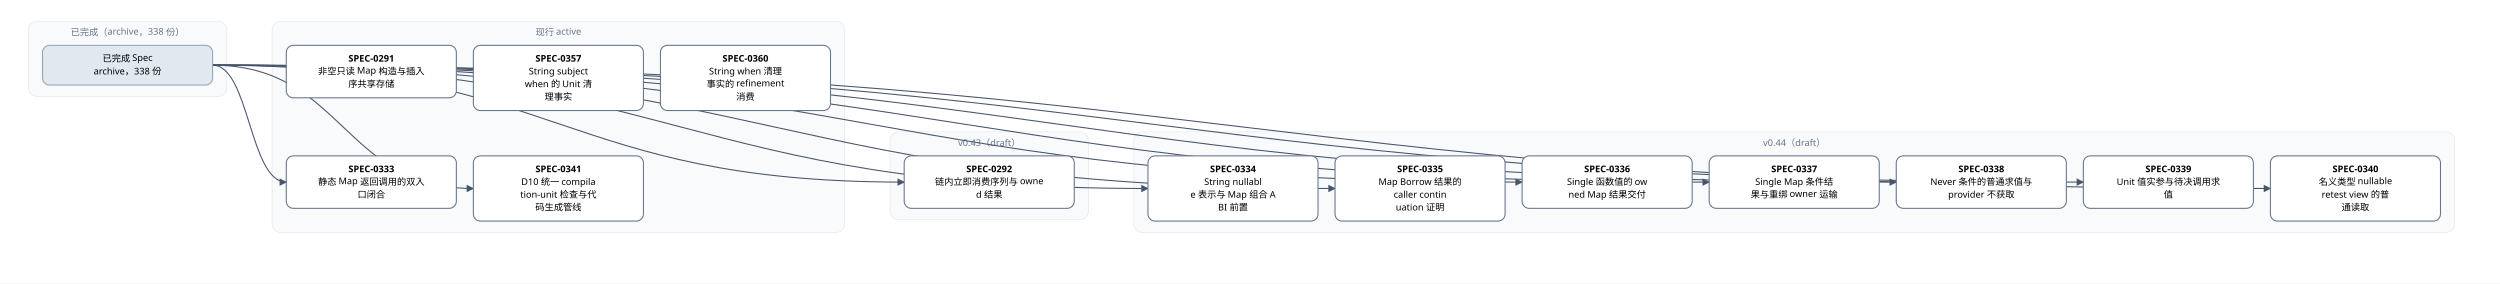
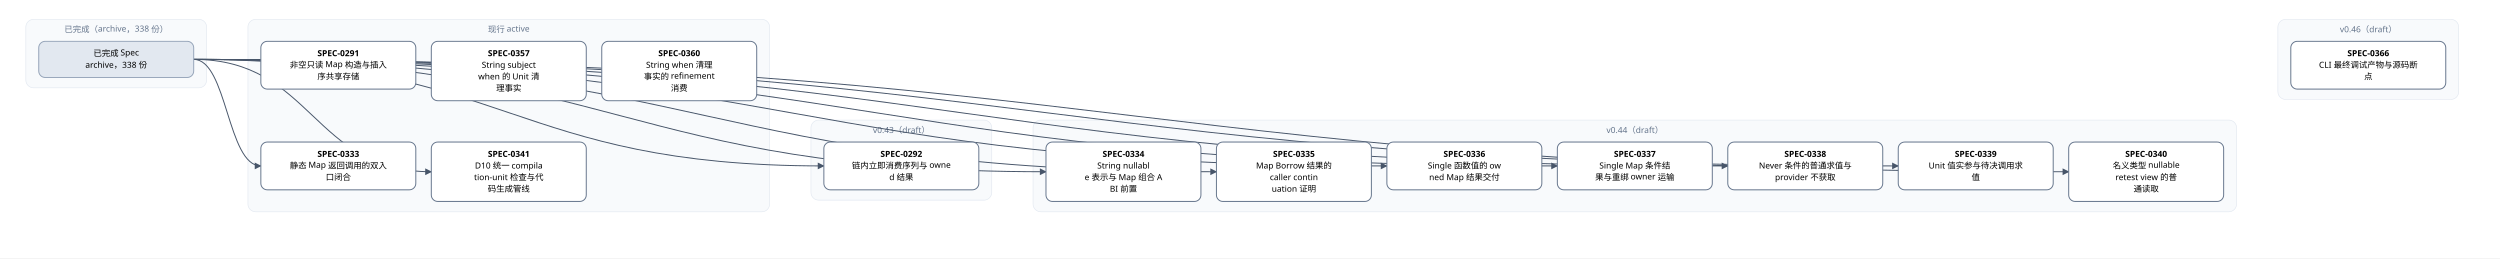
- <svg xmlns="http://www.w3.org/2000/svg" width="3528" height="400" viewBox="0 0 3528 400" font-family="PingFang SC, Microsoft YaHei, sans-serif">
+ <svg xmlns="http://www.w3.org/2000/svg" width="3872" height="400" viewBox="0 0 3872 400" font-family="PingFang SC, Microsoft YaHei, sans-serif">
  <defs>
    <marker id="arrow" viewBox="0 0 10 10" refX="9" refY="5" markerWidth="7" markerHeight="7" orient="auto-start-reverse">
      <path d="M0,0 L10,5 L0,10 z" fill="#475569" />
    </marker>
  </defs>
-   <rect width="3528" height="400" fill="#ffffff" />
+   <rect width="3872" height="400" fill="#ffffff" />
  <rect x="40" y="30" width="280" height="106" rx="12" fill="#f8fafc" stroke="#e2e8f0" />
  <text x="180" y="50" text-anchor="middle" font-size="13" fill="#64748b">已完成（archive，338 份）</text>
  <rect x="384" y="30" width="808" height="298" rx="12" fill="#f8fafc" stroke="#e2e8f0" />
  <text x="788" y="50" text-anchor="middle" font-size="13" fill="#64748b">现行 active</text>
  <rect x="1256" y="186" width="280" height="124" rx="12" fill="#f8fafc" stroke="#e2e8f0" />
  <text x="1396" y="206" text-anchor="middle" font-size="13" fill="#64748b">v0.43（draft）</text>
  <rect x="1600" y="186" width="1864" height="142" rx="12" fill="#f8fafc" stroke="#e2e8f0" />
  <text x="2532" y="206" text-anchor="middle" font-size="13" fill="#64748b">v0.44（draft）</text>
+   <rect x="3528" y="30" width="280" height="124" rx="12" fill="#f8fafc" stroke="#e2e8f0" />
+   <text x="3668" y="50" text-anchor="middle" font-size="13" fill="#64748b">v0.46（draft）</text>
  <path d="M 300 92 C 788 92, 788 257, 1276 257" fill="none" stroke="#475569" stroke-width="1.5" marker-end="url(#arrow)" />
  <path d="M 300 92 C 352 92, 352 257, 404 257" fill="none" stroke="#475569" stroke-width="1.5" marker-end="url(#arrow)" />
  <path d="M 300 92 C 960 92, 960 266, 1620 266" fill="none" stroke="#475569" stroke-width="1.5" marker-end="url(#arrow)" />
  <path d="M 300 92 C 1092 92, 1092 266, 1884 266" fill="none" stroke="#475569" stroke-width="1.5" marker-end="url(#arrow)" />
  <path d="M 300 92 C 1224 92, 1224 257, 2148 257" fill="none" stroke="#475569" stroke-width="1.5" marker-end="url(#arrow)" />
  <path d="M 300 92 C 1356 92, 1356 257, 2412 257" fill="none" stroke="#475569" stroke-width="1.5" marker-end="url(#arrow)" />
  <path d="M 300 92 C 1488 92, 1488 257, 2676 257" fill="none" stroke="#475569" stroke-width="1.5" marker-end="url(#arrow)" />
  <path d="M 300 92 C 1620 92, 1620 257, 2940 257" fill="none" stroke="#475569" stroke-width="1.5" marker-end="url(#arrow)" />
  <path d="M 300 92 C 1752 92, 1752 266, 3204 266" fill="none" stroke="#475569" stroke-width="1.5" marker-end="url(#arrow)" />
  <path d="M 300 92 C 484 92, 484 266, 668 266" fill="none" stroke="#475569" stroke-width="1.5" marker-end="url(#arrow)" />
  <rect x="404" y="64" width="240" height="74" rx="10" fill="#ffffff" stroke="#64748b" stroke-width="1.5" />
  <text x="524" y="87" text-anchor="middle" font-size="13" font-weight="600">SPEC-0291</text>
  <text x="524" y="105" text-anchor="middle" font-size="13">非空只读 Map 构造与插入</text>
  <text x="524" y="123" text-anchor="middle" font-size="13">序共享存储</text>
  <rect x="1276" y="220" width="240" height="74" rx="10" fill="#ffffff" stroke="#64748b" stroke-width="1.5" />
  <text x="1396" y="243" text-anchor="middle" font-size="13" font-weight="600">SPEC-0292</text>
  <text x="1396" y="261" text-anchor="middle" font-size="13">链内立即消费序列与 owne</text>
  <text x="1396" y="279" text-anchor="middle" font-size="13">d 结果</text>
  <rect x="404" y="220" width="240" height="74" rx="10" fill="#ffffff" stroke="#64748b" stroke-width="1.5" />
  <text x="524" y="243" text-anchor="middle" font-size="13" font-weight="600">SPEC-0333</text>
  <text x="524" y="261" text-anchor="middle" font-size="13">静态 Map 返回调用的双入</text>
  <text x="524" y="279" text-anchor="middle" font-size="13">口闭合</text>
  <rect x="1620" y="220" width="240" height="92" rx="10" fill="#ffffff" stroke="#64748b" stroke-width="1.5" />
  <text x="1740" y="243" text-anchor="middle" font-size="13" font-weight="600">SPEC-0334</text>
  <text x="1740" y="261" text-anchor="middle" font-size="13">String nullabl</text>
  <text x="1740" y="279" text-anchor="middle" font-size="13">e 表示与 Map 组合 A</text>
  <text x="1740" y="297" text-anchor="middle" font-size="13">BI 前置</text>
  <rect x="1884" y="220" width="240" height="92" rx="10" fill="#ffffff" stroke="#64748b" stroke-width="1.5" />
  <text x="2004" y="243" text-anchor="middle" font-size="13" font-weight="600">SPEC-0335</text>
  <text x="2004" y="261" text-anchor="middle" font-size="13">Map Borrow 结果的</text>
  <text x="2004" y="279" text-anchor="middle" font-size="13"> caller contin</text>
  <text x="2004" y="297" text-anchor="middle" font-size="13">uation 证明</text>
  <rect x="2148" y="220" width="240" height="74" rx="10" fill="#ffffff" stroke="#64748b" stroke-width="1.5" />
  <text x="2268" y="243" text-anchor="middle" font-size="13" font-weight="600">SPEC-0336</text>
  <text x="2268" y="261" text-anchor="middle" font-size="13">Single 函数值的 ow</text>
  <text x="2268" y="279" text-anchor="middle" font-size="13">ned Map 结果交付</text>
  <rect x="2412" y="220" width="240" height="74" rx="10" fill="#ffffff" stroke="#64748b" stroke-width="1.5" />
  <text x="2532" y="243" text-anchor="middle" font-size="13" font-weight="600">SPEC-0337</text>
  <text x="2532" y="261" text-anchor="middle" font-size="13">Single Map 条件结</text>
  <text x="2532" y="279" text-anchor="middle" font-size="13">果与重绑 owner 运输</text>
  <rect x="2676" y="220" width="240" height="74" rx="10" fill="#ffffff" stroke="#64748b" stroke-width="1.5" />
  <text x="2796" y="243" text-anchor="middle" font-size="13" font-weight="600">SPEC-0338</text>
  <text x="2796" y="261" text-anchor="middle" font-size="13">Never 条件的普通求值与</text>
  <text x="2796" y="279" text-anchor="middle" font-size="13"> provider 不获取</text>
  <rect x="2940" y="220" width="240" height="74" rx="10" fill="#ffffff" stroke="#64748b" stroke-width="1.5" />
  <text x="3060" y="243" text-anchor="middle" font-size="13" font-weight="600">SPEC-0339</text>
  <text x="3060" y="261" text-anchor="middle" font-size="13">Unit 值实参与待决调用求</text>
  <text x="3060" y="279" text-anchor="middle" font-size="13">值</text>
  <rect x="3204" y="220" width="240" height="92" rx="10" fill="#ffffff" stroke="#64748b" stroke-width="1.5" />
  <text x="3324" y="243" text-anchor="middle" font-size="13" font-weight="600">SPEC-0340</text>
  <text x="3324" y="261" text-anchor="middle" font-size="13">名义类型 nullable </text>
  <text x="3324" y="279" text-anchor="middle" font-size="13">retest view 的普</text>
  <text x="3324" y="297" text-anchor="middle" font-size="13">通读取</text>
  <rect x="668" y="220" width="240" height="92" rx="10" fill="#ffffff" stroke="#64748b" stroke-width="1.5" />
  <text x="788" y="243" text-anchor="middle" font-size="13" font-weight="600">SPEC-0341</text>
  <text x="788" y="261" text-anchor="middle" font-size="13">D10 统一 compila</text>
  <text x="788" y="279" text-anchor="middle" font-size="13">tion-unit 检查与代</text>
  <text x="788" y="297" text-anchor="middle" font-size="13">码生成管线</text>
  <rect x="668" y="64" width="240" height="92" rx="10" fill="#ffffff" stroke="#64748b" stroke-width="1.5" />
  <text x="788" y="87" text-anchor="middle" font-size="13" font-weight="600">SPEC-0357</text>
  <text x="788" y="105" text-anchor="middle" font-size="13">String subject</text>
  <text x="788" y="123" text-anchor="middle" font-size="13"> when 的 Unit 清</text>
  <text x="788" y="141" text-anchor="middle" font-size="13">理事实</text>
  <rect x="932" y="64" width="240" height="92" rx="10" fill="#ffffff" stroke="#64748b" stroke-width="1.5" />
  <text x="1052" y="87" text-anchor="middle" font-size="13" font-weight="600">SPEC-0360</text>
  <text x="1052" y="105" text-anchor="middle" font-size="13">String when 清理</text>
  <text x="1052" y="123" text-anchor="middle" font-size="13">事实的 refinement</text>
  <text x="1052" y="141" text-anchor="middle" font-size="13"> 消费</text>
+   <rect x="3548" y="64" width="240" height="74" rx="10" fill="#ffffff" stroke="#64748b" stroke-width="1.5" />
+   <text x="3668" y="87" text-anchor="middle" font-size="13" font-weight="600">SPEC-0366</text>
+   <text x="3668" y="105" text-anchor="middle" font-size="13">CLI 最终调试产物与源码断</text>
+   <text x="3668" y="123" text-anchor="middle" font-size="13">点</text>
  <rect x="60" y="64" width="240" height="56" rx="10" fill="#e2e8f0" stroke="#94a3b8" stroke-width="1.5" />
  <text x="180" y="87" text-anchor="middle" font-size="13">已完成 Spec</text>
  <text x="180" y="105" text-anchor="middle" font-size="13">archive，338 份</text>
</svg>
